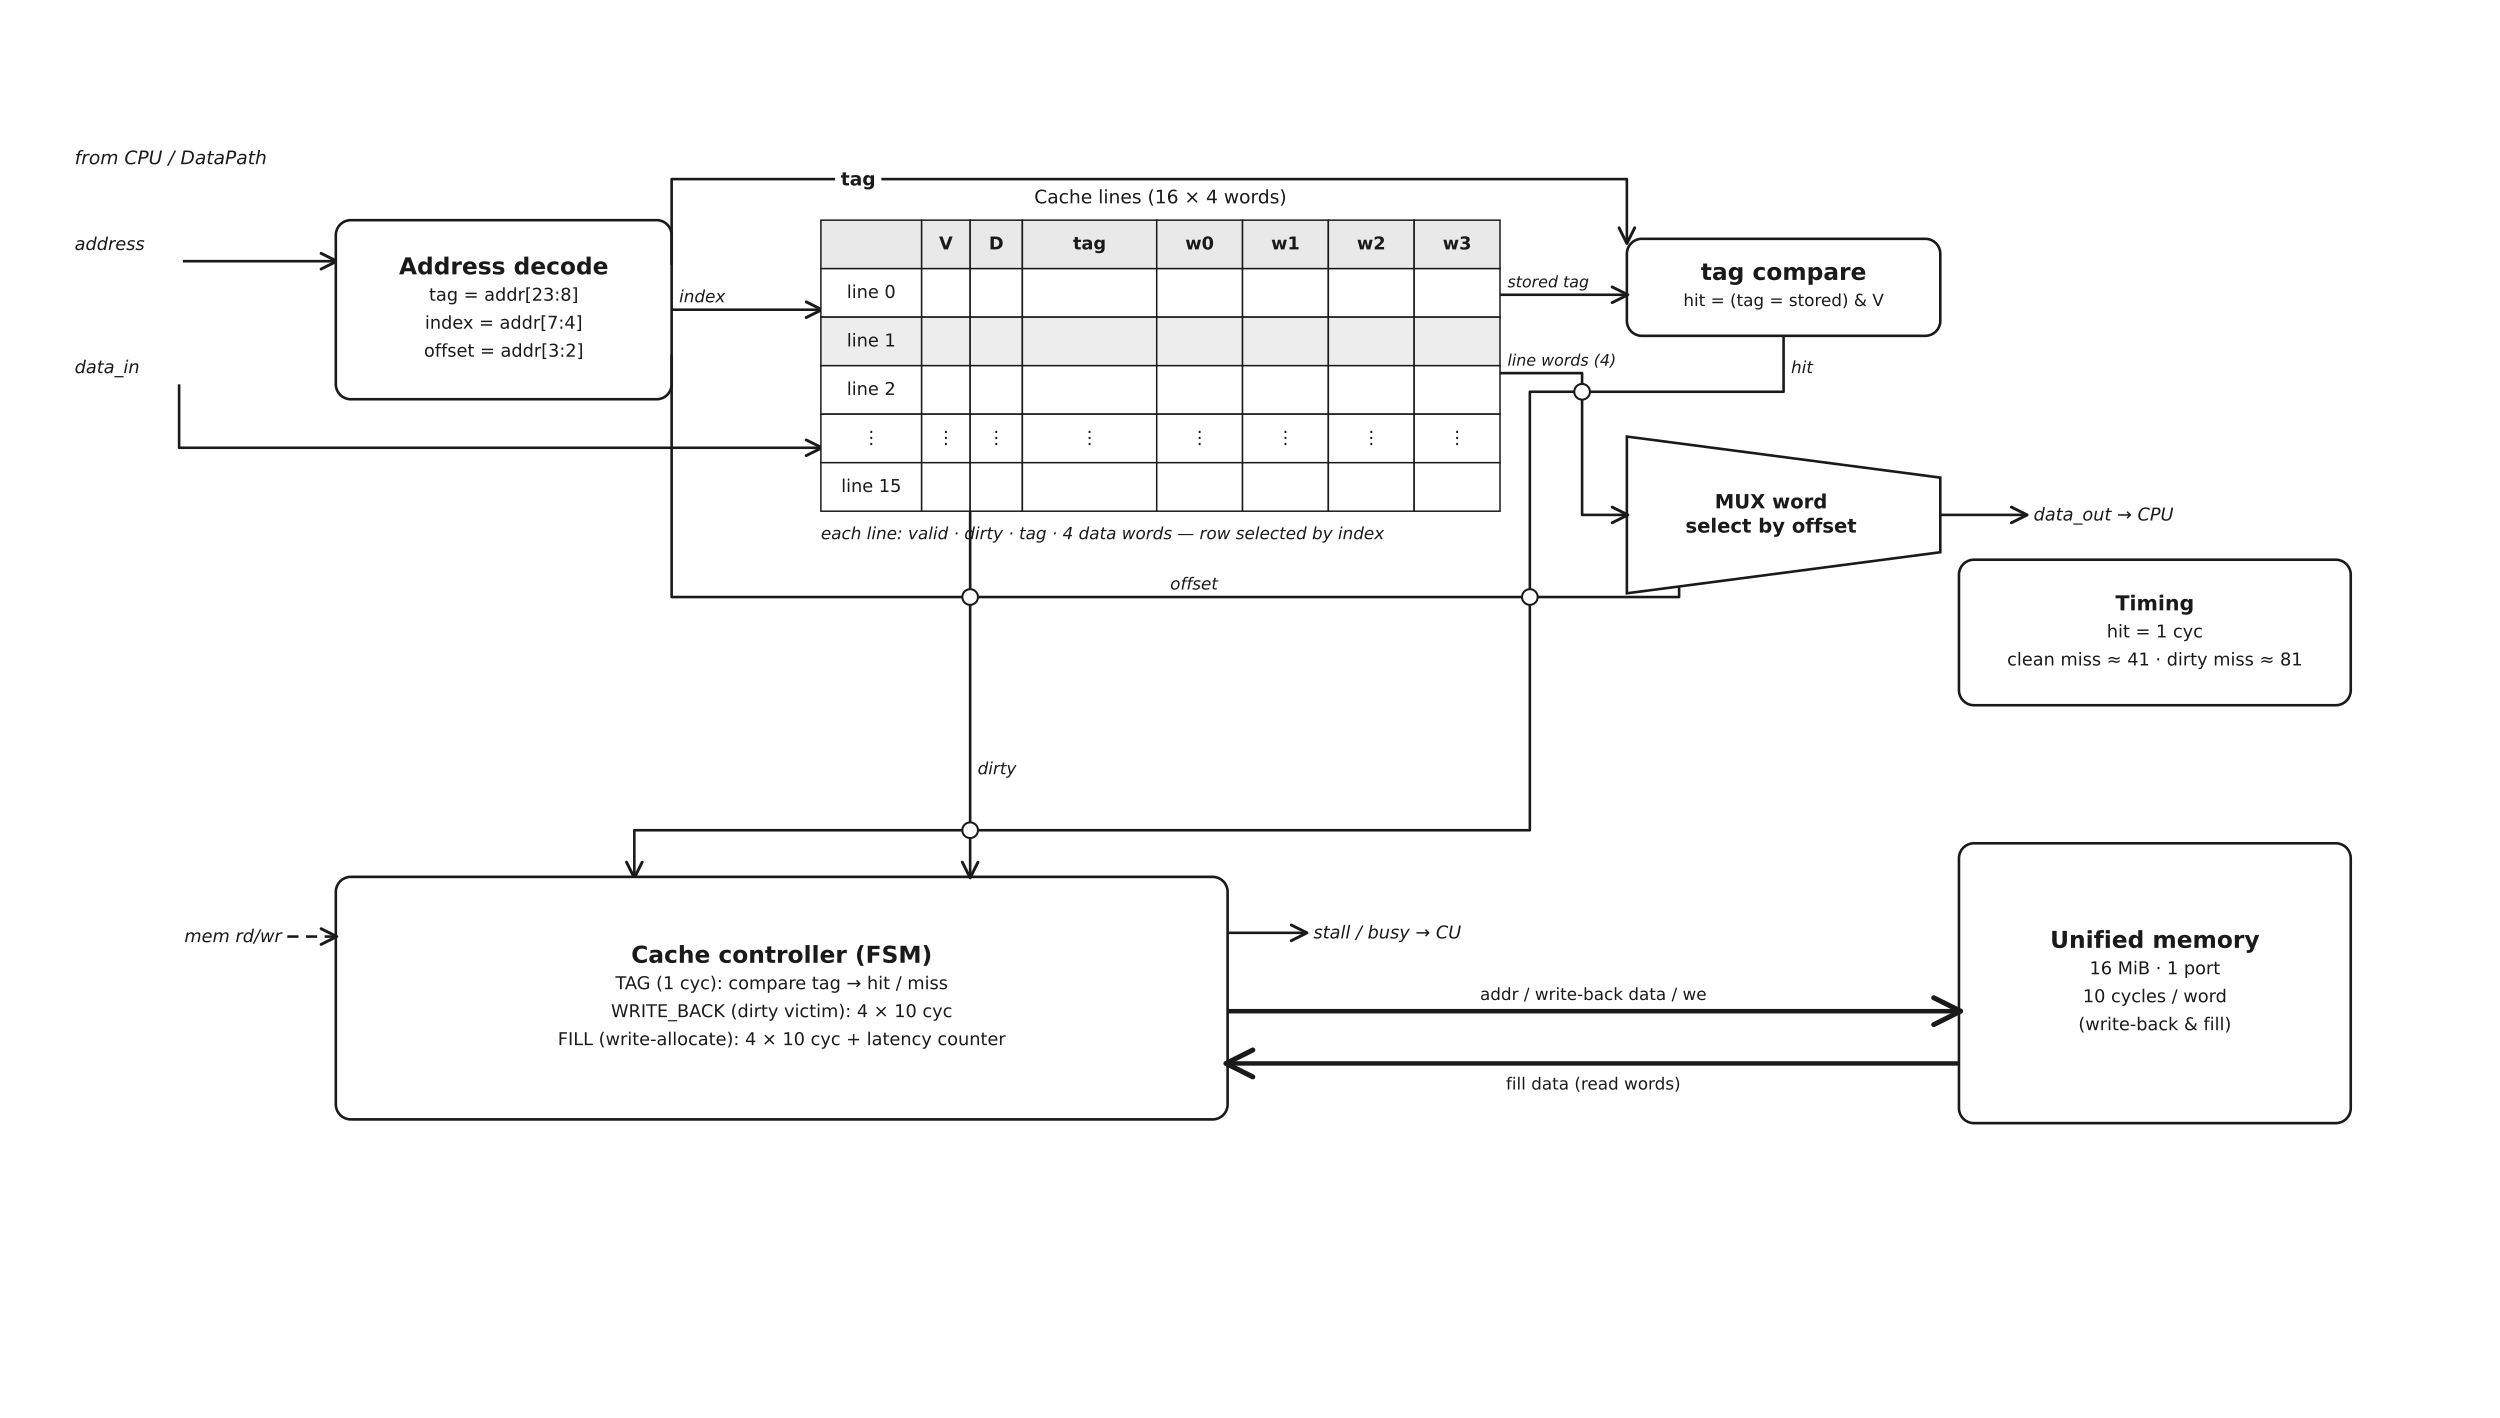
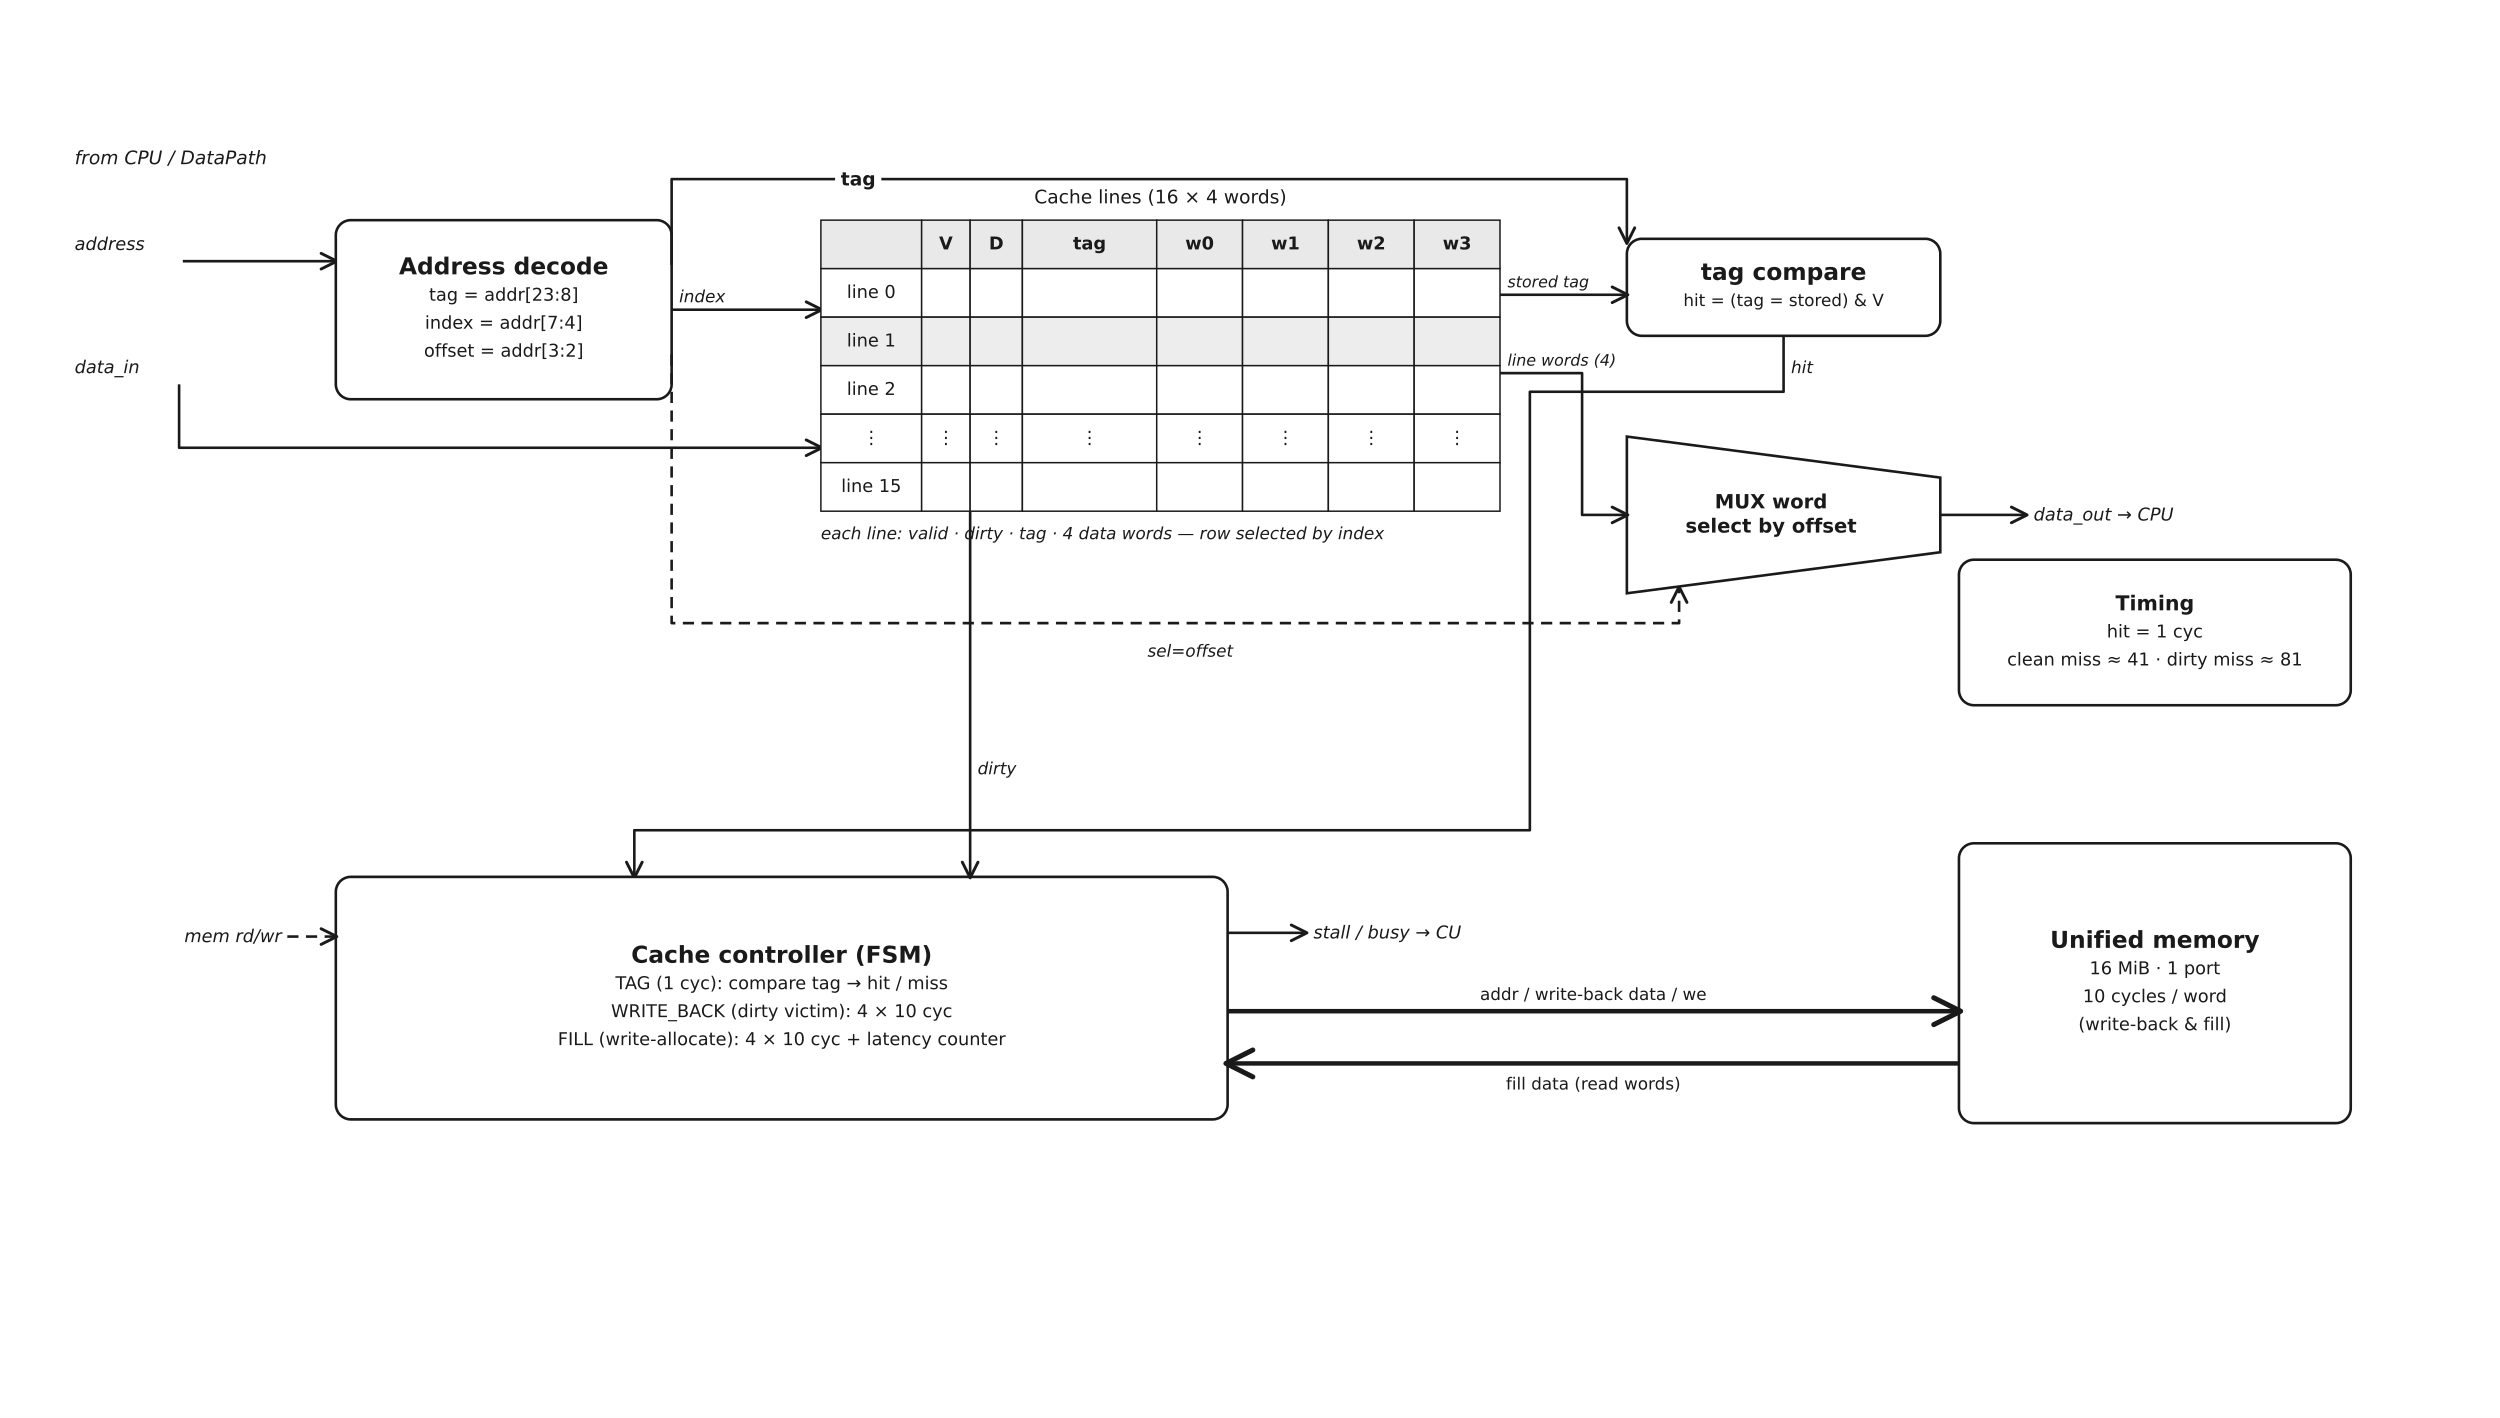
<svg xmlns="http://www.w3.org/2000/svg" viewBox="0 0 1340 760" font-family="DejaVu Sans, Arial, Helvetica, sans-serif">
  <rect x="0" y="0" width="1340" height="760" fill="#ffffff" />
  <defs>
    <marker id="a" viewBox="0 0 10 10" refX="8.5" refY="5" markerWidth="7.5" markerHeight="7.5" orient="auto-start-reverse">
      <path d="M1 1 L9 5 L1 9" fill="none" stroke="#1a1a1a" stroke-width="1.5" stroke-linecap="round" stroke-linejoin="round" />
    </marker>
    <marker id="ar" viewBox="0 0 10 10" refX="8.5" refY="5" markerWidth="7.5" markerHeight="7.5" orient="auto-start-reverse">
      <path d="M1 1 L9 5 L1 9" fill="none" stroke="#c0392b" stroke-width="1.5" stroke-linecap="round" stroke-linejoin="round" />
    </marker>
  </defs>
  <path d="M 98,140 L 180,140" fill="none" stroke="#1a1a1a" stroke-width="1.4" stroke-linejoin="round" marker-end="url(#a)" />
  <path d="M 96,206 L 96,240 L 440,240" fill="none" stroke="#1a1a1a" stroke-width="1.4" stroke-linejoin="round" marker-end="url(#a)" />
  <rect x="180" y="118" width="180" height="96" rx="8" fill="#ffffff" stroke="#1a1a1a" stroke-width="1.4" />
  <path d="M 360,142 L 360,96 L 872,96 L 872,130" fill="none" stroke="#1a1a1a" stroke-width="1.4" stroke-linejoin="round" marker-end="url(#a)" />
  <rect x="447.6" y="88.0" width="24.8" height="16" fill="#ffffff" />
  <path d="M 360,166 L 440,166" fill="none" stroke="#1a1a1a" stroke-width="1.4" stroke-linejoin="round" marker-end="url(#a)" />
-   <path d="M 360,190 L 360,320 L 900,320 L 900,302" fill="none" stroke="#1a1a1a" stroke-width="1.4" stroke-linejoin="round" marker-end="url(#a)" />
+   <path d="M 360,190 L 360,334 L 900,334 L 900,315" fill="none" stroke="#1a1a1a" stroke-width="1.4" stroke-dasharray="6 4" stroke-linejoin="round" marker-end="url(#a)" />
  <rect x="440" y="118" width="54" height="26" fill="#e9e9e9" stroke="#1a1a1a" stroke-width="0.8" />
  <rect x="494" y="118" width="26" height="26" fill="#e9e9e9" stroke="#1a1a1a" stroke-width="0.8" />
  <text x="507.0" y="131.0" font-size="9.5" font-weight="bold" text-anchor="middle" dominant-baseline="middle" fill="#1a1a1a">V</text>
  <rect x="520" y="118" width="28" height="26" fill="#e9e9e9" stroke="#1a1a1a" stroke-width="0.8" />
  <text x="534.0" y="131.0" font-size="9.5" font-weight="bold" text-anchor="middle" dominant-baseline="middle" fill="#1a1a1a">D</text>
  <rect x="548" y="118" width="72" height="26" fill="#e9e9e9" stroke="#1a1a1a" stroke-width="0.8" />
  <text x="584.0" y="131.0" font-size="9.5" font-weight="bold" text-anchor="middle" dominant-baseline="middle" fill="#1a1a1a">tag</text>
  <rect x="620" y="118" width="46" height="26" fill="#e9e9e9" stroke="#1a1a1a" stroke-width="0.8" />
  <text x="643.0" y="131.0" font-size="9.5" font-weight="bold" text-anchor="middle" dominant-baseline="middle" fill="#1a1a1a">w0</text>
  <rect x="666" y="118" width="46" height="26" fill="#e9e9e9" stroke="#1a1a1a" stroke-width="0.8" />
  <text x="689.0" y="131.0" font-size="9.5" font-weight="bold" text-anchor="middle" dominant-baseline="middle" fill="#1a1a1a">w1</text>
  <rect x="712" y="118" width="46" height="26" fill="#e9e9e9" stroke="#1a1a1a" stroke-width="0.8" />
  <text x="735.0" y="131.0" font-size="9.5" font-weight="bold" text-anchor="middle" dominant-baseline="middle" fill="#1a1a1a">w2</text>
  <rect x="758" y="118" width="46" height="26" fill="#e9e9e9" stroke="#1a1a1a" stroke-width="0.8" />
  <text x="781.0" y="131.0" font-size="9.5" font-weight="bold" text-anchor="middle" dominant-baseline="middle" fill="#1a1a1a">w3</text>
  <rect x="440" y="144" width="54" height="26" fill="#ffffff" stroke="#1a1a1a" stroke-width="0.8" />
  <text x="467.0" y="157.0" font-size="9.5" text-anchor="middle" dominant-baseline="middle" fill="#1a1a1a">line 0</text>
  <rect x="494" y="144" width="26" height="26" fill="#ffffff" stroke="#1a1a1a" stroke-width="0.8" />
  <rect x="520" y="144" width="28" height="26" fill="#ffffff" stroke="#1a1a1a" stroke-width="0.8" />
  <rect x="548" y="144" width="72" height="26" fill="#ffffff" stroke="#1a1a1a" stroke-width="0.8" />
  <rect x="620" y="144" width="46" height="26" fill="#ffffff" stroke="#1a1a1a" stroke-width="0.8" />
  <rect x="666" y="144" width="46" height="26" fill="#ffffff" stroke="#1a1a1a" stroke-width="0.8" />
  <rect x="712" y="144" width="46" height="26" fill="#ffffff" stroke="#1a1a1a" stroke-width="0.8" />
  <rect x="758" y="144" width="46" height="26" fill="#ffffff" stroke="#1a1a1a" stroke-width="0.8" />
  <rect x="440" y="170" width="54" height="26" fill="#ededed" stroke="#1a1a1a" stroke-width="0.8" />
  <text x="467.0" y="183.0" font-size="9.5" text-anchor="middle" dominant-baseline="middle" fill="#1a1a1a">line 1</text>
  <rect x="494" y="170" width="26" height="26" fill="#ededed" stroke="#1a1a1a" stroke-width="0.8" />
  <rect x="520" y="170" width="28" height="26" fill="#ededed" stroke="#1a1a1a" stroke-width="0.8" />
  <rect x="548" y="170" width="72" height="26" fill="#ededed" stroke="#1a1a1a" stroke-width="0.8" />
  <rect x="620" y="170" width="46" height="26" fill="#ededed" stroke="#1a1a1a" stroke-width="0.8" />
  <rect x="666" y="170" width="46" height="26" fill="#ededed" stroke="#1a1a1a" stroke-width="0.8" />
  <rect x="712" y="170" width="46" height="26" fill="#ededed" stroke="#1a1a1a" stroke-width="0.8" />
  <rect x="758" y="170" width="46" height="26" fill="#ededed" stroke="#1a1a1a" stroke-width="0.8" />
  <rect x="440" y="196" width="54" height="26" fill="#ffffff" stroke="#1a1a1a" stroke-width="0.8" />
  <text x="467.0" y="209.0" font-size="9.5" text-anchor="middle" dominant-baseline="middle" fill="#1a1a1a">line 2</text>
  <rect x="494" y="196" width="26" height="26" fill="#ffffff" stroke="#1a1a1a" stroke-width="0.8" />
  <rect x="520" y="196" width="28" height="26" fill="#ffffff" stroke="#1a1a1a" stroke-width="0.8" />
  <rect x="548" y="196" width="72" height="26" fill="#ffffff" stroke="#1a1a1a" stroke-width="0.8" />
  <rect x="620" y="196" width="46" height="26" fill="#ffffff" stroke="#1a1a1a" stroke-width="0.8" />
  <rect x="666" y="196" width="46" height="26" fill="#ffffff" stroke="#1a1a1a" stroke-width="0.8" />
  <rect x="712" y="196" width="46" height="26" fill="#ffffff" stroke="#1a1a1a" stroke-width="0.8" />
  <rect x="758" y="196" width="46" height="26" fill="#ffffff" stroke="#1a1a1a" stroke-width="0.8" />
  <rect x="440" y="222" width="54" height="26" fill="#ffffff" stroke="#1a1a1a" stroke-width="0.8" />
  <text x="467.0" y="235.0" font-size="9.5" text-anchor="middle" dominant-baseline="middle" fill="#1a1a1a">⋮</text>
  <rect x="494" y="222" width="26" height="26" fill="#ffffff" stroke="#1a1a1a" stroke-width="0.8" />
  <text x="507.0" y="235.0" font-size="9.5" text-anchor="middle" dominant-baseline="middle" fill="#1a1a1a">⋮</text>
  <rect x="520" y="222" width="28" height="26" fill="#ffffff" stroke="#1a1a1a" stroke-width="0.8" />
  <text x="534.0" y="235.0" font-size="9.5" text-anchor="middle" dominant-baseline="middle" fill="#1a1a1a">⋮</text>
  <rect x="548" y="222" width="72" height="26" fill="#ffffff" stroke="#1a1a1a" stroke-width="0.8" />
  <text x="584.0" y="235.0" font-size="9.5" text-anchor="middle" dominant-baseline="middle" fill="#1a1a1a">⋮</text>
  <rect x="620" y="222" width="46" height="26" fill="#ffffff" stroke="#1a1a1a" stroke-width="0.8" />
  <text x="643.0" y="235.0" font-size="9.5" text-anchor="middle" dominant-baseline="middle" fill="#1a1a1a">⋮</text>
  <rect x="666" y="222" width="46" height="26" fill="#ffffff" stroke="#1a1a1a" stroke-width="0.8" />
  <text x="689.0" y="235.0" font-size="9.5" text-anchor="middle" dominant-baseline="middle" fill="#1a1a1a">⋮</text>
  <rect x="712" y="222" width="46" height="26" fill="#ffffff" stroke="#1a1a1a" stroke-width="0.8" />
  <text x="735.0" y="235.0" font-size="9.5" text-anchor="middle" dominant-baseline="middle" fill="#1a1a1a">⋮</text>
  <rect x="758" y="222" width="46" height="26" fill="#ffffff" stroke="#1a1a1a" stroke-width="0.8" />
  <text x="781.0" y="235.0" font-size="9.5" text-anchor="middle" dominant-baseline="middle" fill="#1a1a1a">⋮</text>
  <rect x="440" y="248" width="54" height="26" fill="#ffffff" stroke="#1a1a1a" stroke-width="0.8" />
  <text x="467.0" y="261.0" font-size="9.5" text-anchor="middle" dominant-baseline="middle" fill="#1a1a1a">line 15</text>
  <rect x="494" y="248" width="26" height="26" fill="#ffffff" stroke="#1a1a1a" stroke-width="0.8" />
  <rect x="520" y="248" width="28" height="26" fill="#ffffff" stroke="#1a1a1a" stroke-width="0.8" />
  <rect x="548" y="248" width="72" height="26" fill="#ffffff" stroke="#1a1a1a" stroke-width="0.8" />
  <rect x="620" y="248" width="46" height="26" fill="#ffffff" stroke="#1a1a1a" stroke-width="0.8" />
  <rect x="666" y="248" width="46" height="26" fill="#ffffff" stroke="#1a1a1a" stroke-width="0.8" />
  <rect x="712" y="248" width="46" height="26" fill="#ffffff" stroke="#1a1a1a" stroke-width="0.8" />
  <rect x="758" y="248" width="46" height="26" fill="#ffffff" stroke="#1a1a1a" stroke-width="0.8" />
  <rect x="872" y="128" width="168" height="52" rx="8" fill="#ffffff" stroke="#1a1a1a" stroke-width="1.4" />
  <path d="M 804,158 L 872,158" fill="none" stroke="#1a1a1a" stroke-width="1.4" stroke-linejoin="round" marker-end="url(#a)" />
  <path d="M 956,180 L 956,210 L 820,210 L 820,445 L 340,445 L 340,470" fill="none" stroke="#1a1a1a" stroke-width="1.4" stroke-linejoin="round" marker-end="url(#a)" />
  <polygon points="872,234.0 1040,256.0 1040,296.0 872,318.0" fill="#ffffff" stroke="#1a1a1a" stroke-width="1.4" />
  <path d="M 804,200 L 848,200 L 848,276 L 872,276" fill="none" stroke="#1a1a1a" stroke-width="1.4" stroke-linejoin="round" marker-end="url(#a)" />
  <path d="M 1040,276 L 1086,276" fill="none" stroke="#1a1a1a" stroke-width="1.4" stroke-linejoin="round" marker-end="url(#a)" />
  <rect x="180" y="470" width="478" height="130" rx="8" fill="#ffffff" stroke="#1a1a1a" stroke-width="1.4" />
  <path d="M 154,502 L 180,502" fill="none" stroke="#1a1a1a" stroke-width="1.4" stroke-dasharray="6 4" stroke-linejoin="round" marker-end="url(#a)" />
  <path d="M 520,274 L 520,470" fill="none" stroke="#1a1a1a" stroke-width="1.4" stroke-linejoin="round" marker-end="url(#a)" />
  <path d="M 658,500 L 700,500" fill="none" stroke="#1a1a1a" stroke-width="1.4" stroke-linejoin="round" marker-end="url(#a)" />
  <rect x="1050" y="452" width="210" height="150" rx="8" fill="#ffffff" stroke="#1a1a1a" stroke-width="1.4" />
  <path d="M 658,542 L 1050,542" fill="none" stroke="#1a1a1a" stroke-width="2.4" stroke-linejoin="round" marker-end="url(#a)" />
  <path d="M 1050,570 L 658,570" fill="none" stroke="#1a1a1a" stroke-width="2.4" stroke-linejoin="round" marker-end="url(#a)" />
  <rect x="1050" y="300" width="210" height="78" rx="8" fill="#ffffff" stroke="#1a1a1a" stroke-width="1.4" />
-   <circle cx="520" cy="320" r="4.2" fill="#ffffff" stroke="#1a1a1a" stroke-width="1.1" />
-   <circle cx="520" cy="445" r="4.2" fill="#ffffff" stroke="#1a1a1a" stroke-width="1.1" />
-   <circle cx="820" cy="320" r="4.2" fill="#ffffff" stroke="#1a1a1a" stroke-width="1.1" />
-   <circle cx="848" cy="210" r="4.2" fill="#ffffff" stroke="#1a1a1a" stroke-width="1.1" />
  <text x="40" y="88" font-size="10" text-anchor="start" font-style="italic" fill="#1a1a1a">from CPU / DataPath</text>
  <text x="40" y="134" font-size="9.5" text-anchor="start" font-style="italic" fill="#1a1a1a">address</text>
  <text x="40" y="200" font-size="9.5" text-anchor="start" font-style="italic" fill="#1a1a1a">data_in</text>
  <text x="270.0" y="143.5" font-size="12.5" font-weight="bold" text-anchor="middle" dominant-baseline="middle" fill="#1a1a1a">Address decode</text>
  <text x="270.0" y="158.5" font-size="9.5" font-weight="normal" text-anchor="middle" dominant-baseline="middle" fill="#1a1a1a">tag = addr[23:8]</text>
  <text x="270.0" y="173.5" font-size="9.5" font-weight="normal" text-anchor="middle" dominant-baseline="middle" fill="#1a1a1a">index = addr[7:4]</text>
  <text x="270.0" y="188.5" font-size="9.5" font-weight="normal" text-anchor="middle" dominant-baseline="middle" fill="#1a1a1a">offset = addr[3:2]</text>
  <text x="460" y="99.4" font-size="10" text-anchor="middle" font-weight="bold" fill="#1a1a1a">tag</text>
  <text x="364" y="162" font-size="9" text-anchor="start" font-style="italic" fill="#1a1a1a">index</text>
-   <text x="640" y="316" font-size="9" text-anchor="middle" font-style="italic" fill="#1a1a1a">offset</text>
+   <text x="638" y="352" font-size="9" text-anchor="middle" font-style="italic" fill="#1a1a1a">sel=offset</text>
  <text x="622.0" y="109" font-size="10" text-anchor="middle" fill="#1a1a1a">Cache lines (16 × 4 words)</text>
  <text x="440" y="289" font-size="9" text-anchor="start" font-style="italic" fill="#1a1a1a">each line: valid · dirty · tag · 4 data words   —   row selected by index</text>
  <text x="956.0" y="146.5" font-size="12.5" font-weight="bold" text-anchor="middle" dominant-baseline="middle" fill="#1a1a1a">tag compare</text>
  <text x="956.0" y="161.5" font-size="9" font-weight="normal" text-anchor="middle" dominant-baseline="middle" fill="#1a1a1a">hit = (tag = stored) &amp; V</text>
  <text x="808" y="154" font-size="8.5" text-anchor="start" font-style="italic" fill="#1a1a1a">stored tag</text>
  <text x="960" y="200" font-size="9" text-anchor="start" font-style="italic" fill="#1a1a1a">hit</text>
  <text x="949.28" y="269.5" font-size="10.5" font-weight="bold" text-anchor="middle" dominant-baseline="middle" fill="#1a1a1a">MUX  word</text>
  <text x="949.28" y="282.5" font-size="10.5" font-weight="bold" text-anchor="middle" dominant-baseline="middle" fill="#1a1a1a">select by offset</text>
  <text x="808" y="196" font-size="8.5" text-anchor="start" font-style="italic" fill="#1a1a1a">line words (4)</text>
  <text x="1090" y="279" font-size="9.5" text-anchor="start" font-style="italic" fill="#1a1a1a">data_out → CPU</text>
  <text x="419.0" y="512.5" font-size="12.5" font-weight="bold" text-anchor="middle" dominant-baseline="middle" fill="#1a1a1a">Cache controller  (FSM)</text>
  <text x="419.0" y="527.5" font-size="9.5" font-weight="normal" text-anchor="middle" dominant-baseline="middle" fill="#1a1a1a">TAG (1 cyc): compare tag → hit / miss</text>
  <text x="419.0" y="542.5" font-size="9.5" font-weight="normal" text-anchor="middle" dominant-baseline="middle" fill="#1a1a1a">WRITE_BACK (dirty victim): 4 × 10 cyc</text>
  <text x="419.0" y="557.5" font-size="9.5" font-weight="normal" text-anchor="middle" dominant-baseline="middle" fill="#1a1a1a">FILL (write-allocate): 4 × 10 cyc  +  latency counter</text>
  <text x="151" y="505" font-size="9.5" text-anchor="end" font-style="italic" fill="#1a1a1a">mem rd/wr</text>
  <text x="524" y="415" font-size="9" text-anchor="start" font-style="italic" fill="#1a1a1a">dirty</text>
  <text x="704" y="503" font-size="9.5" text-anchor="start" font-style="italic" fill="#1a1a1a">stall / busy → CU</text>
  <text x="1155.0" y="504.5" font-size="12.5" font-weight="bold" text-anchor="middle" dominant-baseline="middle" fill="#1a1a1a">Unified memory</text>
  <text x="1155.0" y="519.5" font-size="9.5" font-weight="normal" text-anchor="middle" dominant-baseline="middle" fill="#1a1a1a">16 MiB · 1 port</text>
  <text x="1155.0" y="534.5" font-size="9.5" font-weight="normal" text-anchor="middle" dominant-baseline="middle" fill="#1a1a1a">10 cycles / word</text>
  <text x="1155.0" y="549.5" font-size="9.5" font-weight="normal" text-anchor="middle" dominant-baseline="middle" fill="#1a1a1a">(write-back &amp; fill)</text>
  <text x="854" y="536" font-size="9" text-anchor="middle" fill="#1a1a1a">addr / write-back data / we</text>
  <text x="854" y="584" font-size="9" text-anchor="middle" fill="#1a1a1a">fill data (read words)</text>
  <text x="1155.0" y="324.0" font-size="11" font-weight="bold" text-anchor="middle" dominant-baseline="middle" fill="#1a1a1a">Timing</text>
  <text x="1155.0" y="339.0" font-size="9.5" font-weight="normal" text-anchor="middle" dominant-baseline="middle" fill="#1a1a1a">hit = 1 cyc</text>
  <text x="1155.0" y="354.0" font-size="9.5" font-weight="normal" text-anchor="middle" dominant-baseline="middle" fill="#1a1a1a">clean miss ≈ 41 · dirty miss ≈ 81</text>
</svg>
